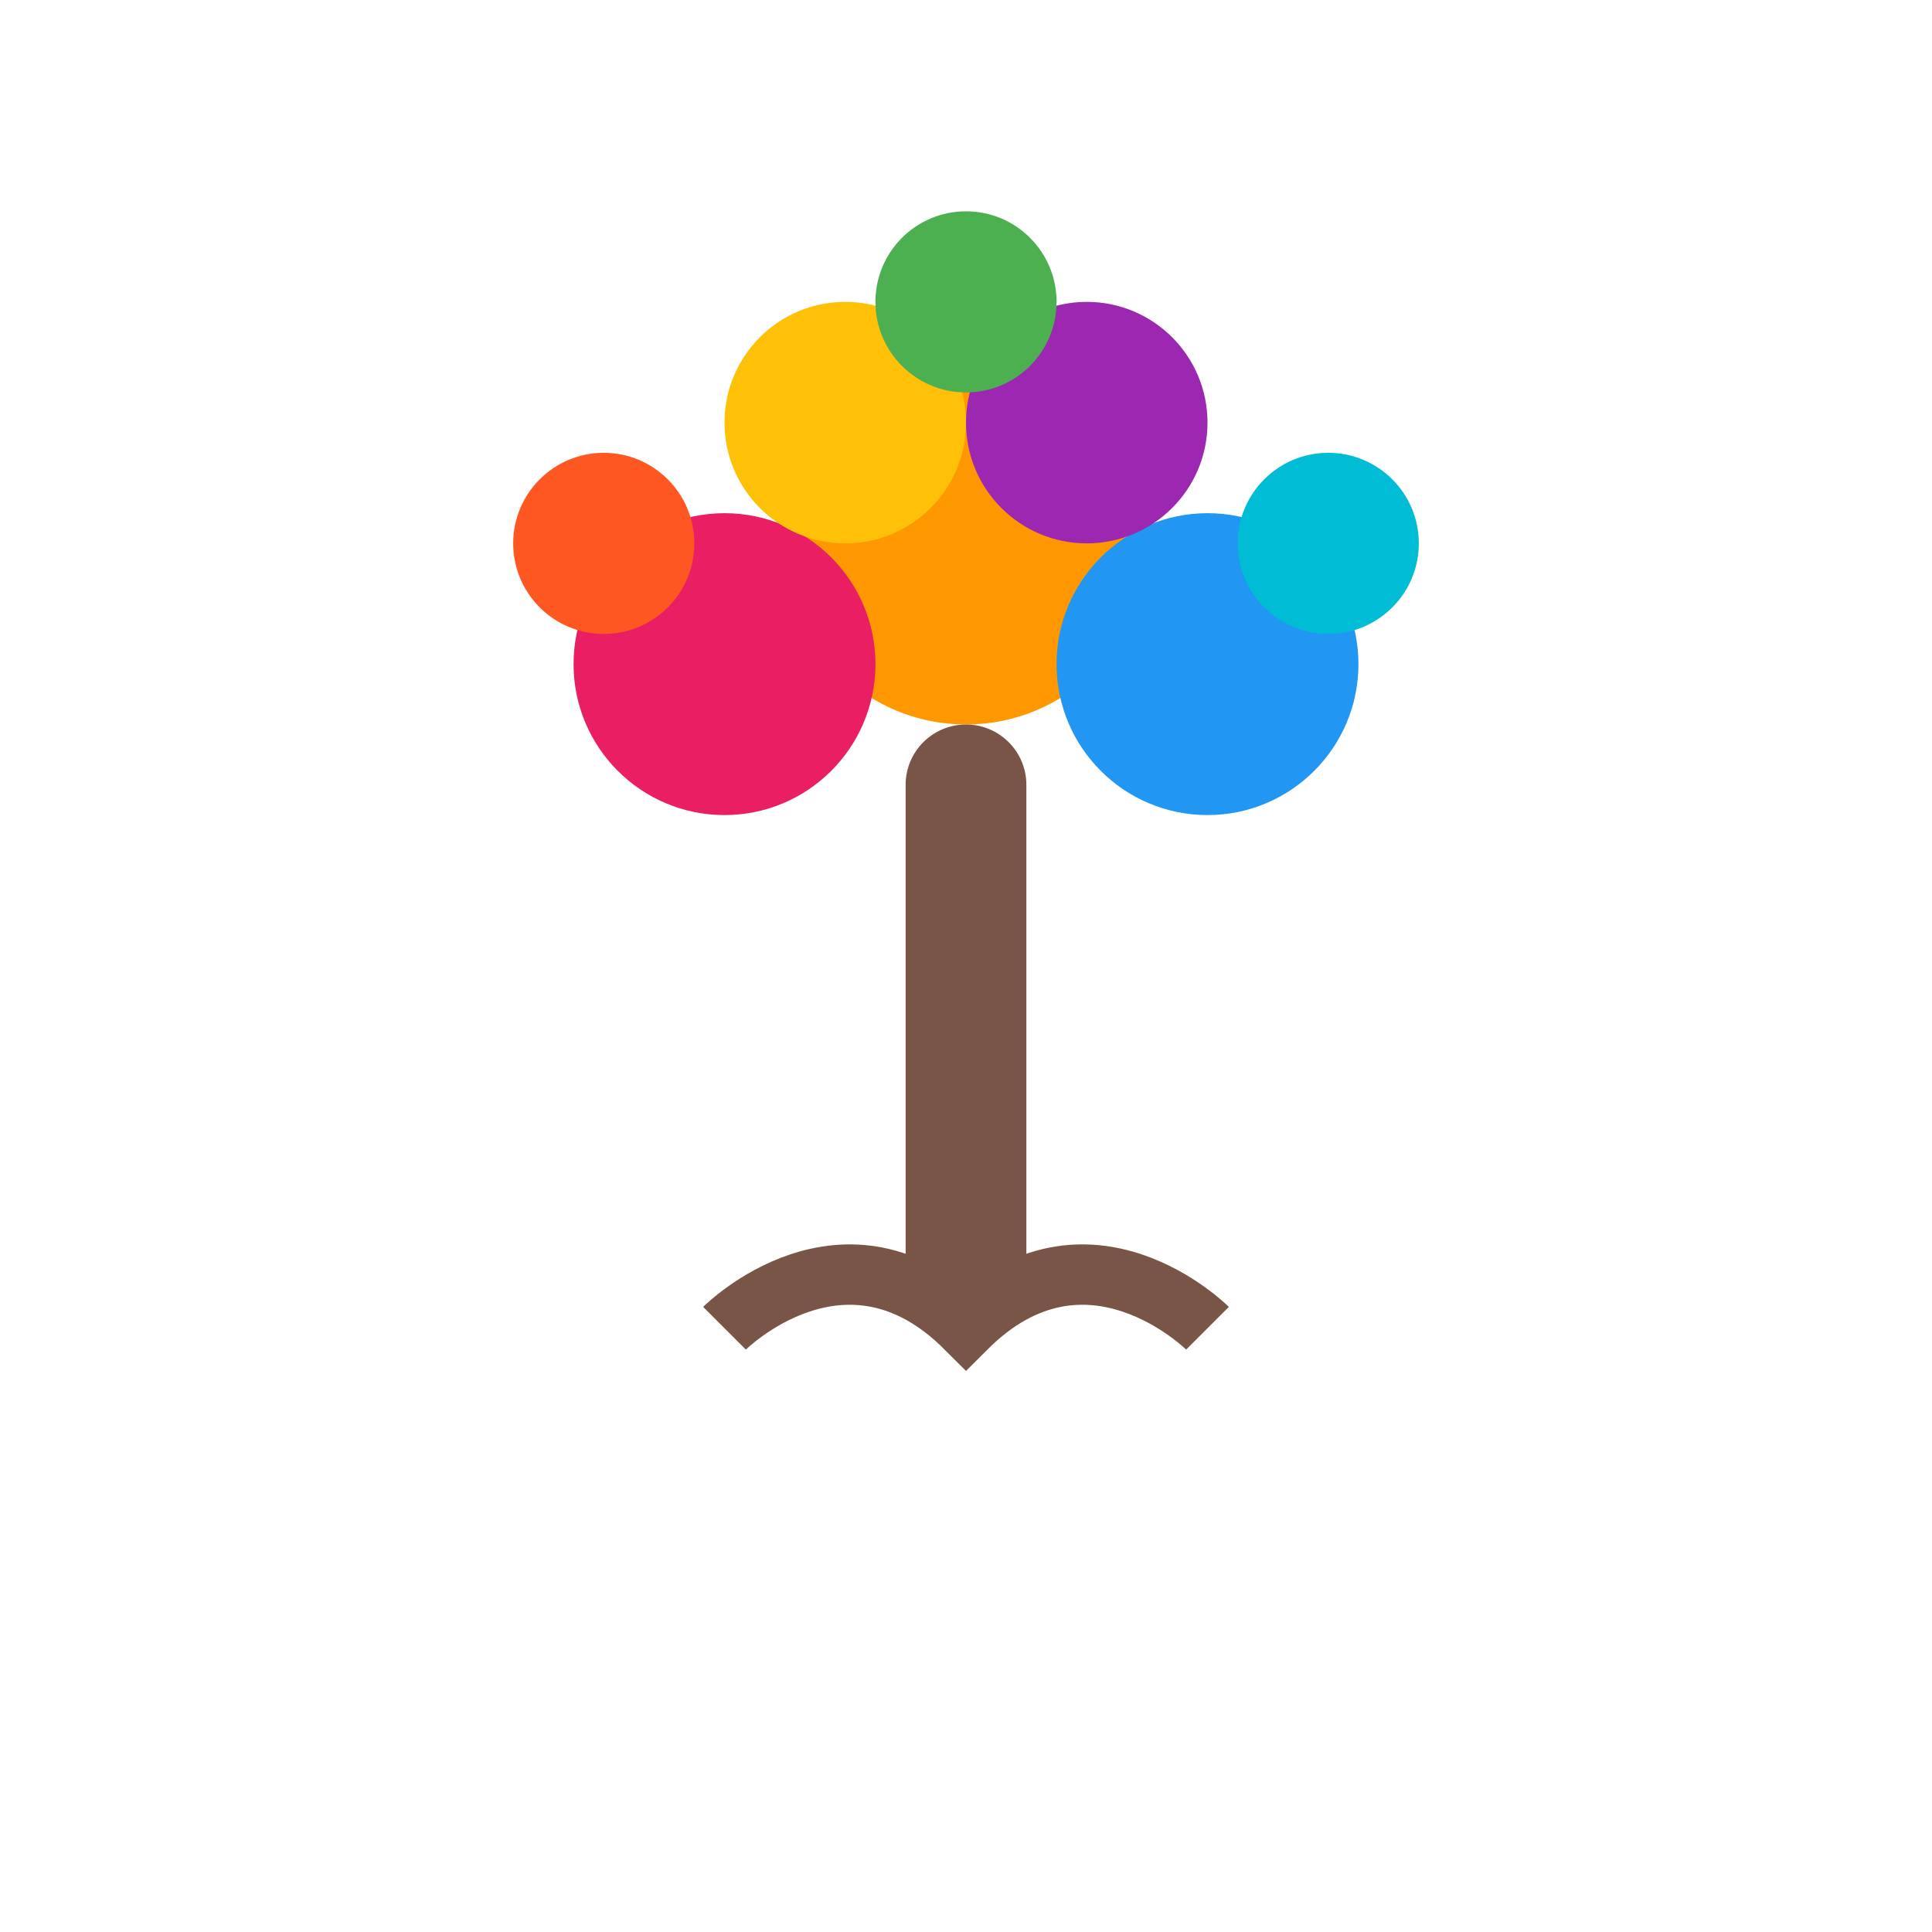
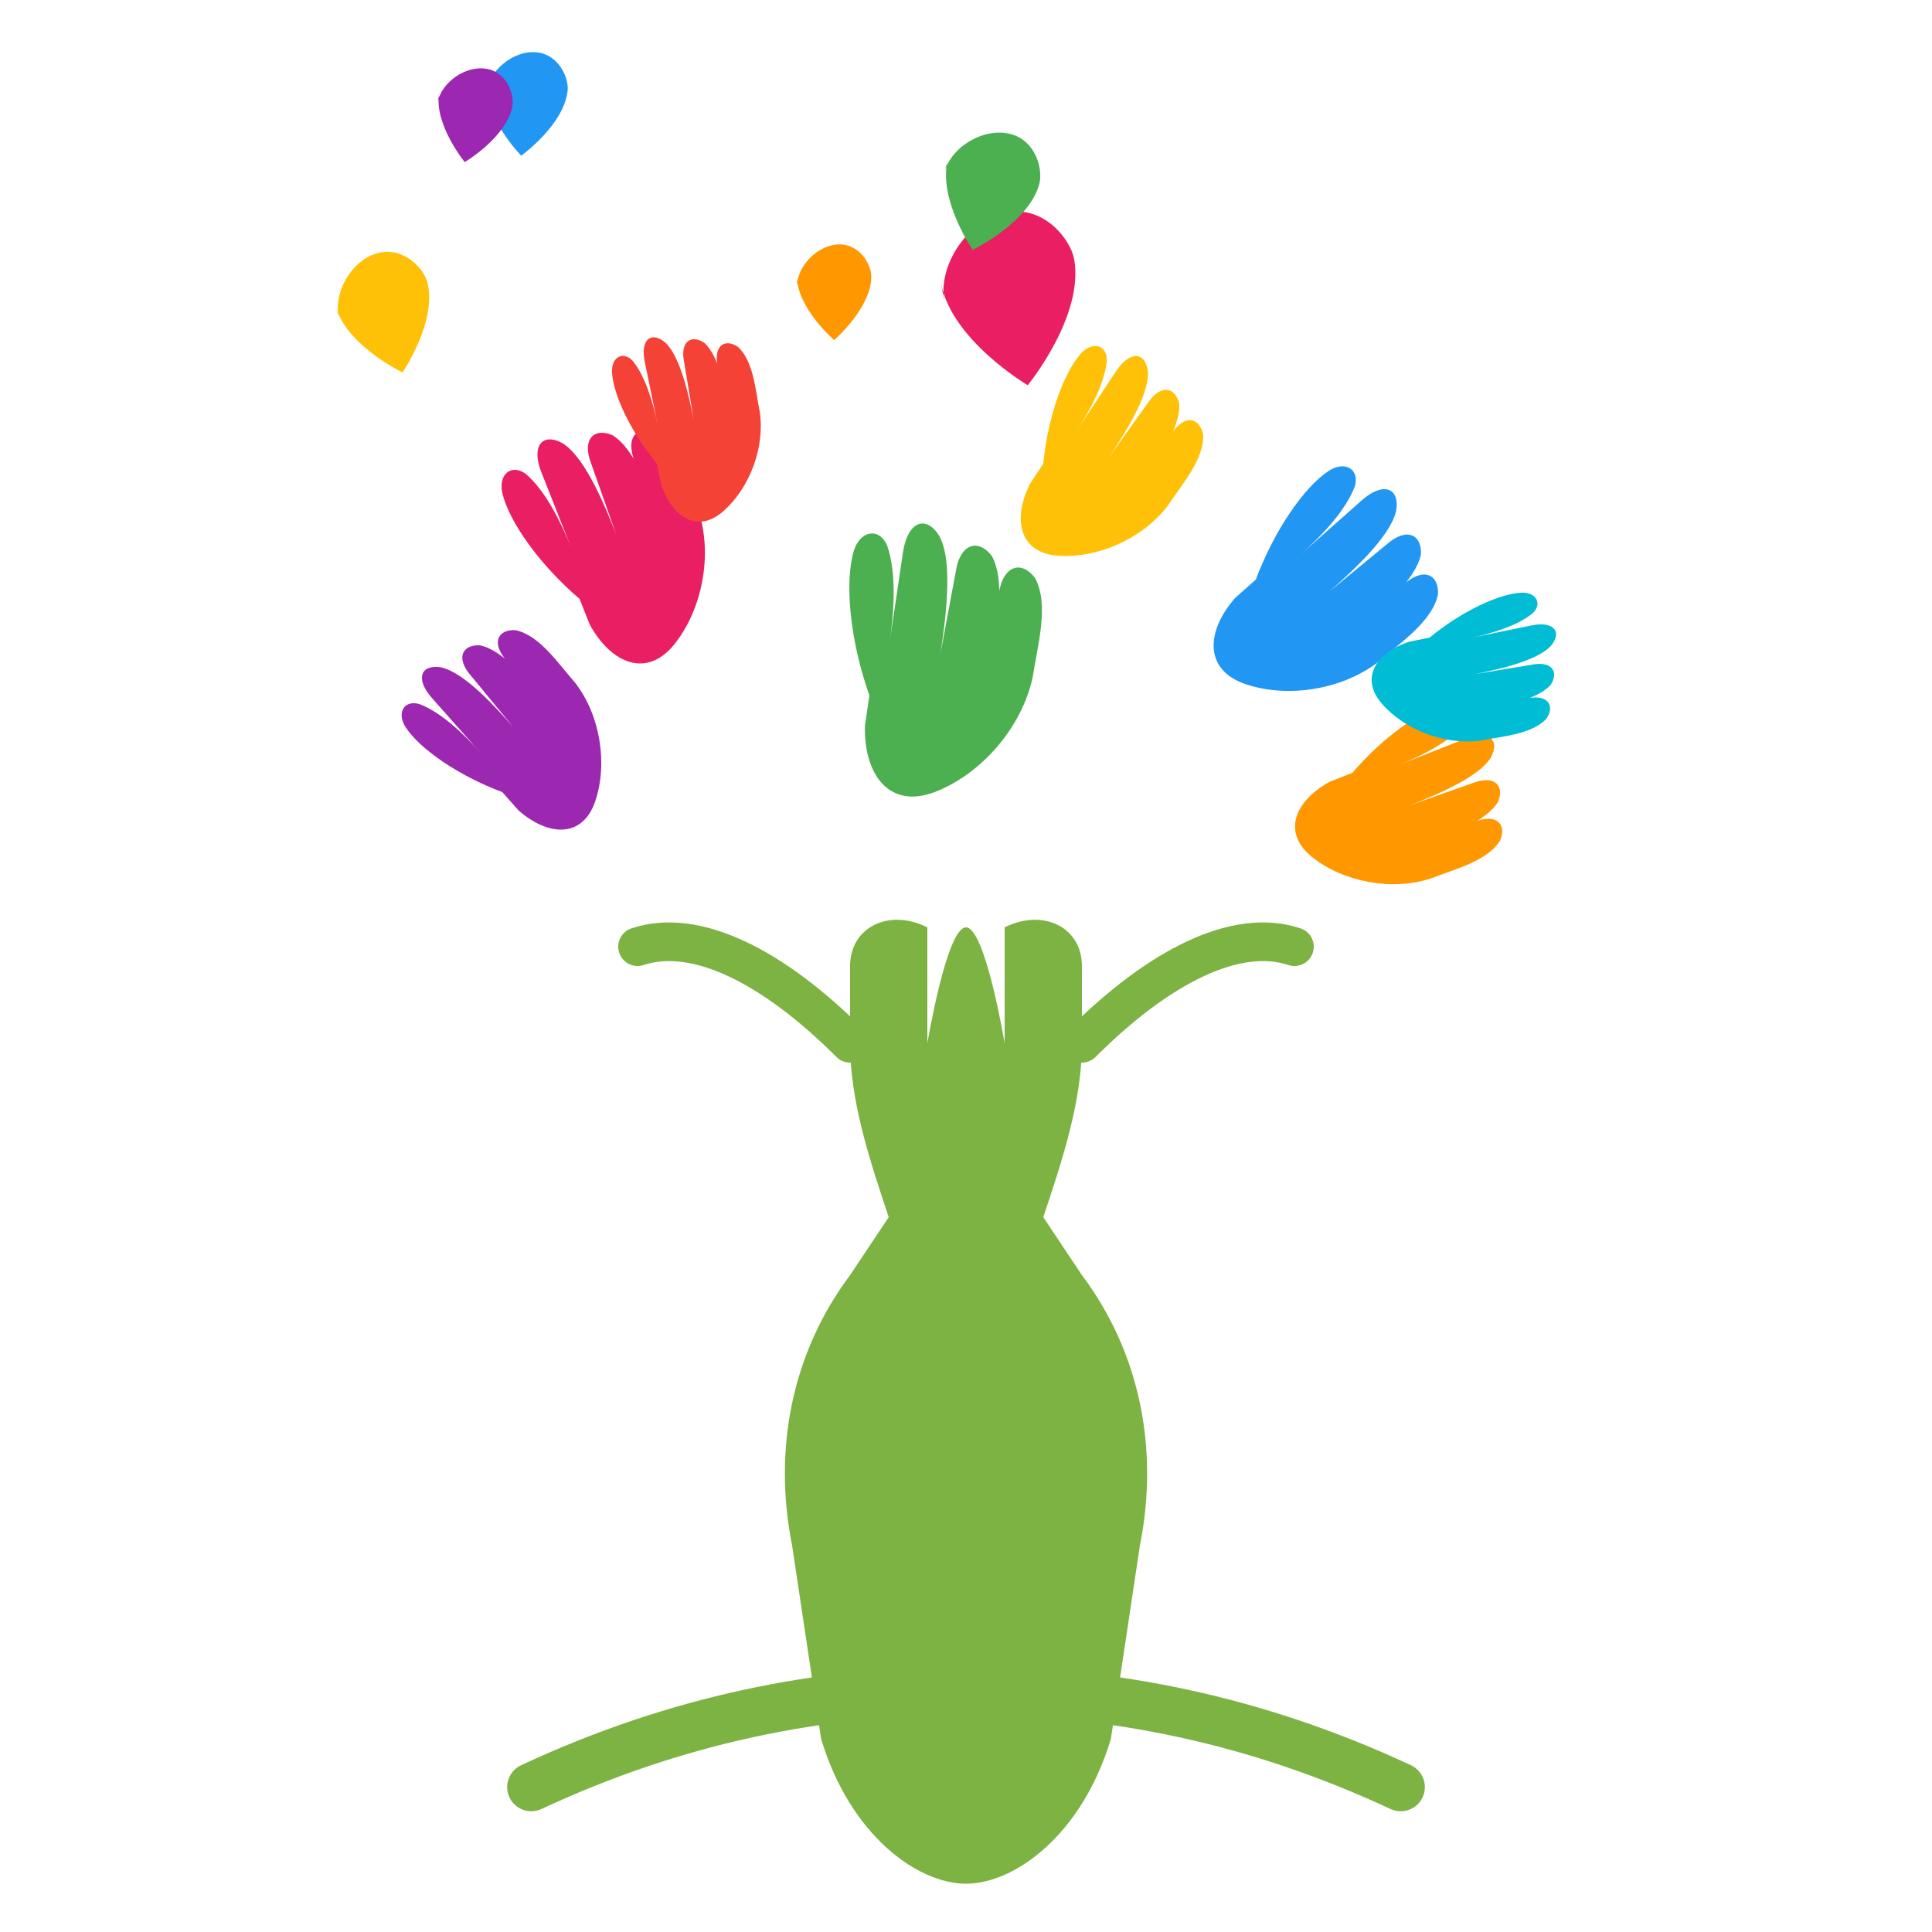
- <svg xmlns="http://www.w3.org/2000/svg" viewBox="0 0 64 64">
-   <circle cx="32" cy="18" r="6" fill="#FF9800" />
-   <circle cx="24" cy="22" r="5" fill="#E91E63" />
-   <circle cx="40" cy="22" r="5" fill="#2196F3" />
-   <circle cx="28" cy="14" r="4" fill="#FFC107" />
-   <circle cx="36" cy="14" r="4" fill="#9C27B0" />
-   <circle cx="32" cy="10" r="3" fill="#4CAF50" />
-   <circle cx="20" cy="18" r="3" fill="#FF5722" />
-   <circle cx="44" cy="18" r="3" fill="#00BCD4" />
-   <rect x="30" y="24" width="4" height="20" rx="2" fill="#795548" />
-   <path d="M24 44 C24 44 28 40 32 44 C36 40 40 44 40 44" stroke="#795548" stroke-width="2" fill="none" />
+ <svg xmlns="http://www.w3.org/2000/svg" viewBox="0 0 200 200">
+   <path d="M100 195 C95 195 88 190 85 180 L82 160 C80 150 82 140 88 132 L92 126 C90 120 88 114 88 108 L88 100 C88 96 92 94 96 96 L96 108 C96 108 98 96 100 96 C102 96 104 108 104 108 L104 96 C108 94 112 96 112 100 L112 108 C112 114 110 120 108 126 L112 132 C118 140 120 150 118 160 L115 180 C112 190 105 195 100 195 Z" fill="#7CB342" />
+   <path d="M88 108 C80 100 72 96 66 98" stroke="#7CB342" stroke-width="4" fill="none" stroke-linecap="round" />
+   <path d="M112 108 C120 100 128 96 134 98" stroke="#7CB342" stroke-width="4" fill="none" stroke-linecap="round" />
+   <g transform="translate(90, 72) scale(0.5) rotate(-10)">
+     <path d="M0 0 C-2 -12 -1 -24 2 -30 C4 -34 8 -34 9 -30 C10 -24 8 -16 6 -10 L12 -28 C14 -34 18 -35 20 -30 C22 -24 18 -12 16 -6 L22 -22 C24 -28 28 -28 30 -24 C32 -18 28 -8 26 -2 L30 -16 C32 -22 36 -22 38 -18 C40 -12 36 -4 34 2 C30 12 20 20 10 22 C0 24 -4 16 -2 6 Z" fill="#4CAF50" />
+   </g>
+   <g transform="translate(60, 62) scale(0.45) rotate(-40)">
+     <path d="M0 0 C-2 -12 -1 -24 2 -30 C4 -34 8 -34 9 -30 C10 -24 8 -16 6 -10 L12 -28 C14 -34 18 -35 20 -30 C22 -24 18 -12 16 -6 L22 -22 C24 -28 28 -28 30 -24 C32 -18 28 -8 26 -2 L30 -16 C32 -22 36 -22 38 -18 C40 -12 36 -4 34 2 C30 12 20 20 10 22 C0 24 -4 16 -2 6 Z" fill="#E91E63" />
+   </g>
+   <g transform="translate(130, 60) scale(0.45) rotate(30)">
+     <path d="M0 0 C-2 -12 -1 -24 2 -30 C4 -34 8 -34 9 -30 C10 -24 8 -16 6 -10 L12 -28 C14 -34 18 -35 20 -30 C22 -24 18 -12 16 -6 L22 -22 C24 -28 28 -28 30 -24 C32 -18 28 -8 26 -2 L30 -16 C32 -22 36 -22 38 -18 C40 -12 36 -4 34 2 C30 12 20 20 10 22 C0 24 -4 16 -2 6 Z" fill="#2196F3" />
+   </g>
+   <g transform="translate(52, 82) scale(0.4) rotate(-60)">
+     <path d="M0 0 C-2 -12 -1 -24 2 -30 C4 -34 8 -34 9 -30 C10 -24 8 -16 6 -10 L12 -28 C14 -34 18 -35 20 -30 C22 -24 18 -12 16 -6 L22 -22 C24 -28 28 -28 30 -24 C32 -18 28 -8 26 -2 L30 -16 C32 -22 36 -22 38 -18 C40 -12 36 -4 34 2 C30 12 20 20 10 22 C0 24 -4 16 -2 6 Z" fill="#9C27B0" />
+   </g>
+   <g transform="translate(140, 80) scale(0.4) rotate(50)">
+     <path d="M0 0 C-2 -12 -1 -24 2 -30 C4 -34 8 -34 9 -30 C10 -24 8 -16 6 -10 L12 -28 C14 -34 18 -35 20 -30 C22 -24 18 -12 16 -6 L22 -22 C24 -28 28 -28 30 -24 C32 -18 28 -8 26 -2 L30 -16 C32 -22 36 -22 38 -18 C40 -12 36 -4 34 2 C30 12 20 20 10 22 C0 24 -4 16 -2 6 Z" fill="#FF9800" />
+   </g>
+   <g transform="translate(108, 48) scale(0.4) rotate(15)">
+     <path d="M0 0 C-2 -12 -1 -24 2 -30 C4 -34 8 -34 9 -30 C10 -24 8 -16 6 -10 L12 -28 C14 -34 18 -35 20 -30 C22 -24 18 -12 16 -6 L22 -22 C24 -28 28 -28 30 -24 C32 -18 28 -8 26 -2 L30 -16 C32 -22 36 -22 38 -18 C40 -12 36 -4 34 2 C30 12 20 20 10 22 C0 24 -4 16 -2 6 Z" fill="#FFC107" />
+   </g>
+   <g transform="translate(148, 66) scale(0.35) rotate(60)">
+     <path d="M0 0 C-2 -12 -1 -24 2 -30 C4 -34 8 -34 9 -30 C10 -24 8 -16 6 -10 L12 -28 C14 -34 18 -35 20 -30 C22 -24 18 -12 16 -6 L22 -22 C24 -28 28 -28 30 -24 C32 -18 28 -8 26 -2 L30 -16 C32 -22 36 -22 38 -18 C40 -12 36 -4 34 2 C30 12 20 20 10 22 C0 24 -4 16 -2 6 Z" fill="#00BCD4" />
+   </g>
+   <g transform="translate(68, 48) scale(0.35) rotate(-30)">
+     <path d="M0 0 C-2 -12 -1 -24 2 -30 C4 -34 8 -34 9 -30 C10 -24 8 -16 6 -10 L12 -28 C14 -34 18 -35 20 -30 C22 -24 18 -12 16 -6 L22 -22 C24 -28 28 -28 30 -24 C32 -18 28 -8 26 -2 L30 -16 C32 -22 36 -22 38 -18 C40 -12 36 -4 34 2 C30 12 20 20 10 22 C0 24 -4 16 -2 6 Z" fill="#F44336" />
+   </g>
+   <path d="M98 30 C98 26 102 22 106 22 C110 22 112 26 112 28 C112 34 105 40 105 40 C105 40 98 34 98 28 Z" fill="#E91E63" transform="rotate(-10, 105, 32)" />
+   <path d="M132 42 C132 38 136 34 140 34 C144 34 146 38 146 40 C146 46 139 52 139 52 C139 52 132 46 132 40 Z" fill="#4CAF50" transform="rotate(15, 139, 44) scale(0.7)" />
+   <path d="M54 38 C54 34 58 30 62 30 C66 30 68 34 68 36 C68 42 61 48 61 48 C61 48 54 42 54 36 Z" fill="#FFC107" transform="rotate(-15, 61, 40) scale(0.7)" />
+   <path d="M82 22 C82 18 86 14 90 14 C94 14 96 18 96 20 C96 26 89 32 89 32 C89 32 82 26 82 20 Z" fill="#2196F3" transform="rotate(5, 89, 24) scale(0.6)" />
+   <path d="M150 54 C150 50 154 46 158 46 C162 46 164 50 164 52 C164 58 157 64 157 64 C157 64 150 58 150 52 Z" fill="#FF9800" transform="scale(0.55)" />
+   <path d="M76 32 C76 28 80 24 84 24 C88 24 90 28 90 30 C90 36 83 42 83 42 C83 42 76 36 76 30 Z" fill="#9C27B0" transform="rotate(10, 83, 34) scale(0.55)" />
+   <path d="M55 185 C70 178 85 175 100 175 C115 175 130 178 145 185" stroke="#7CB342" stroke-width="5" fill="none" stroke-linecap="round" />
</svg>
